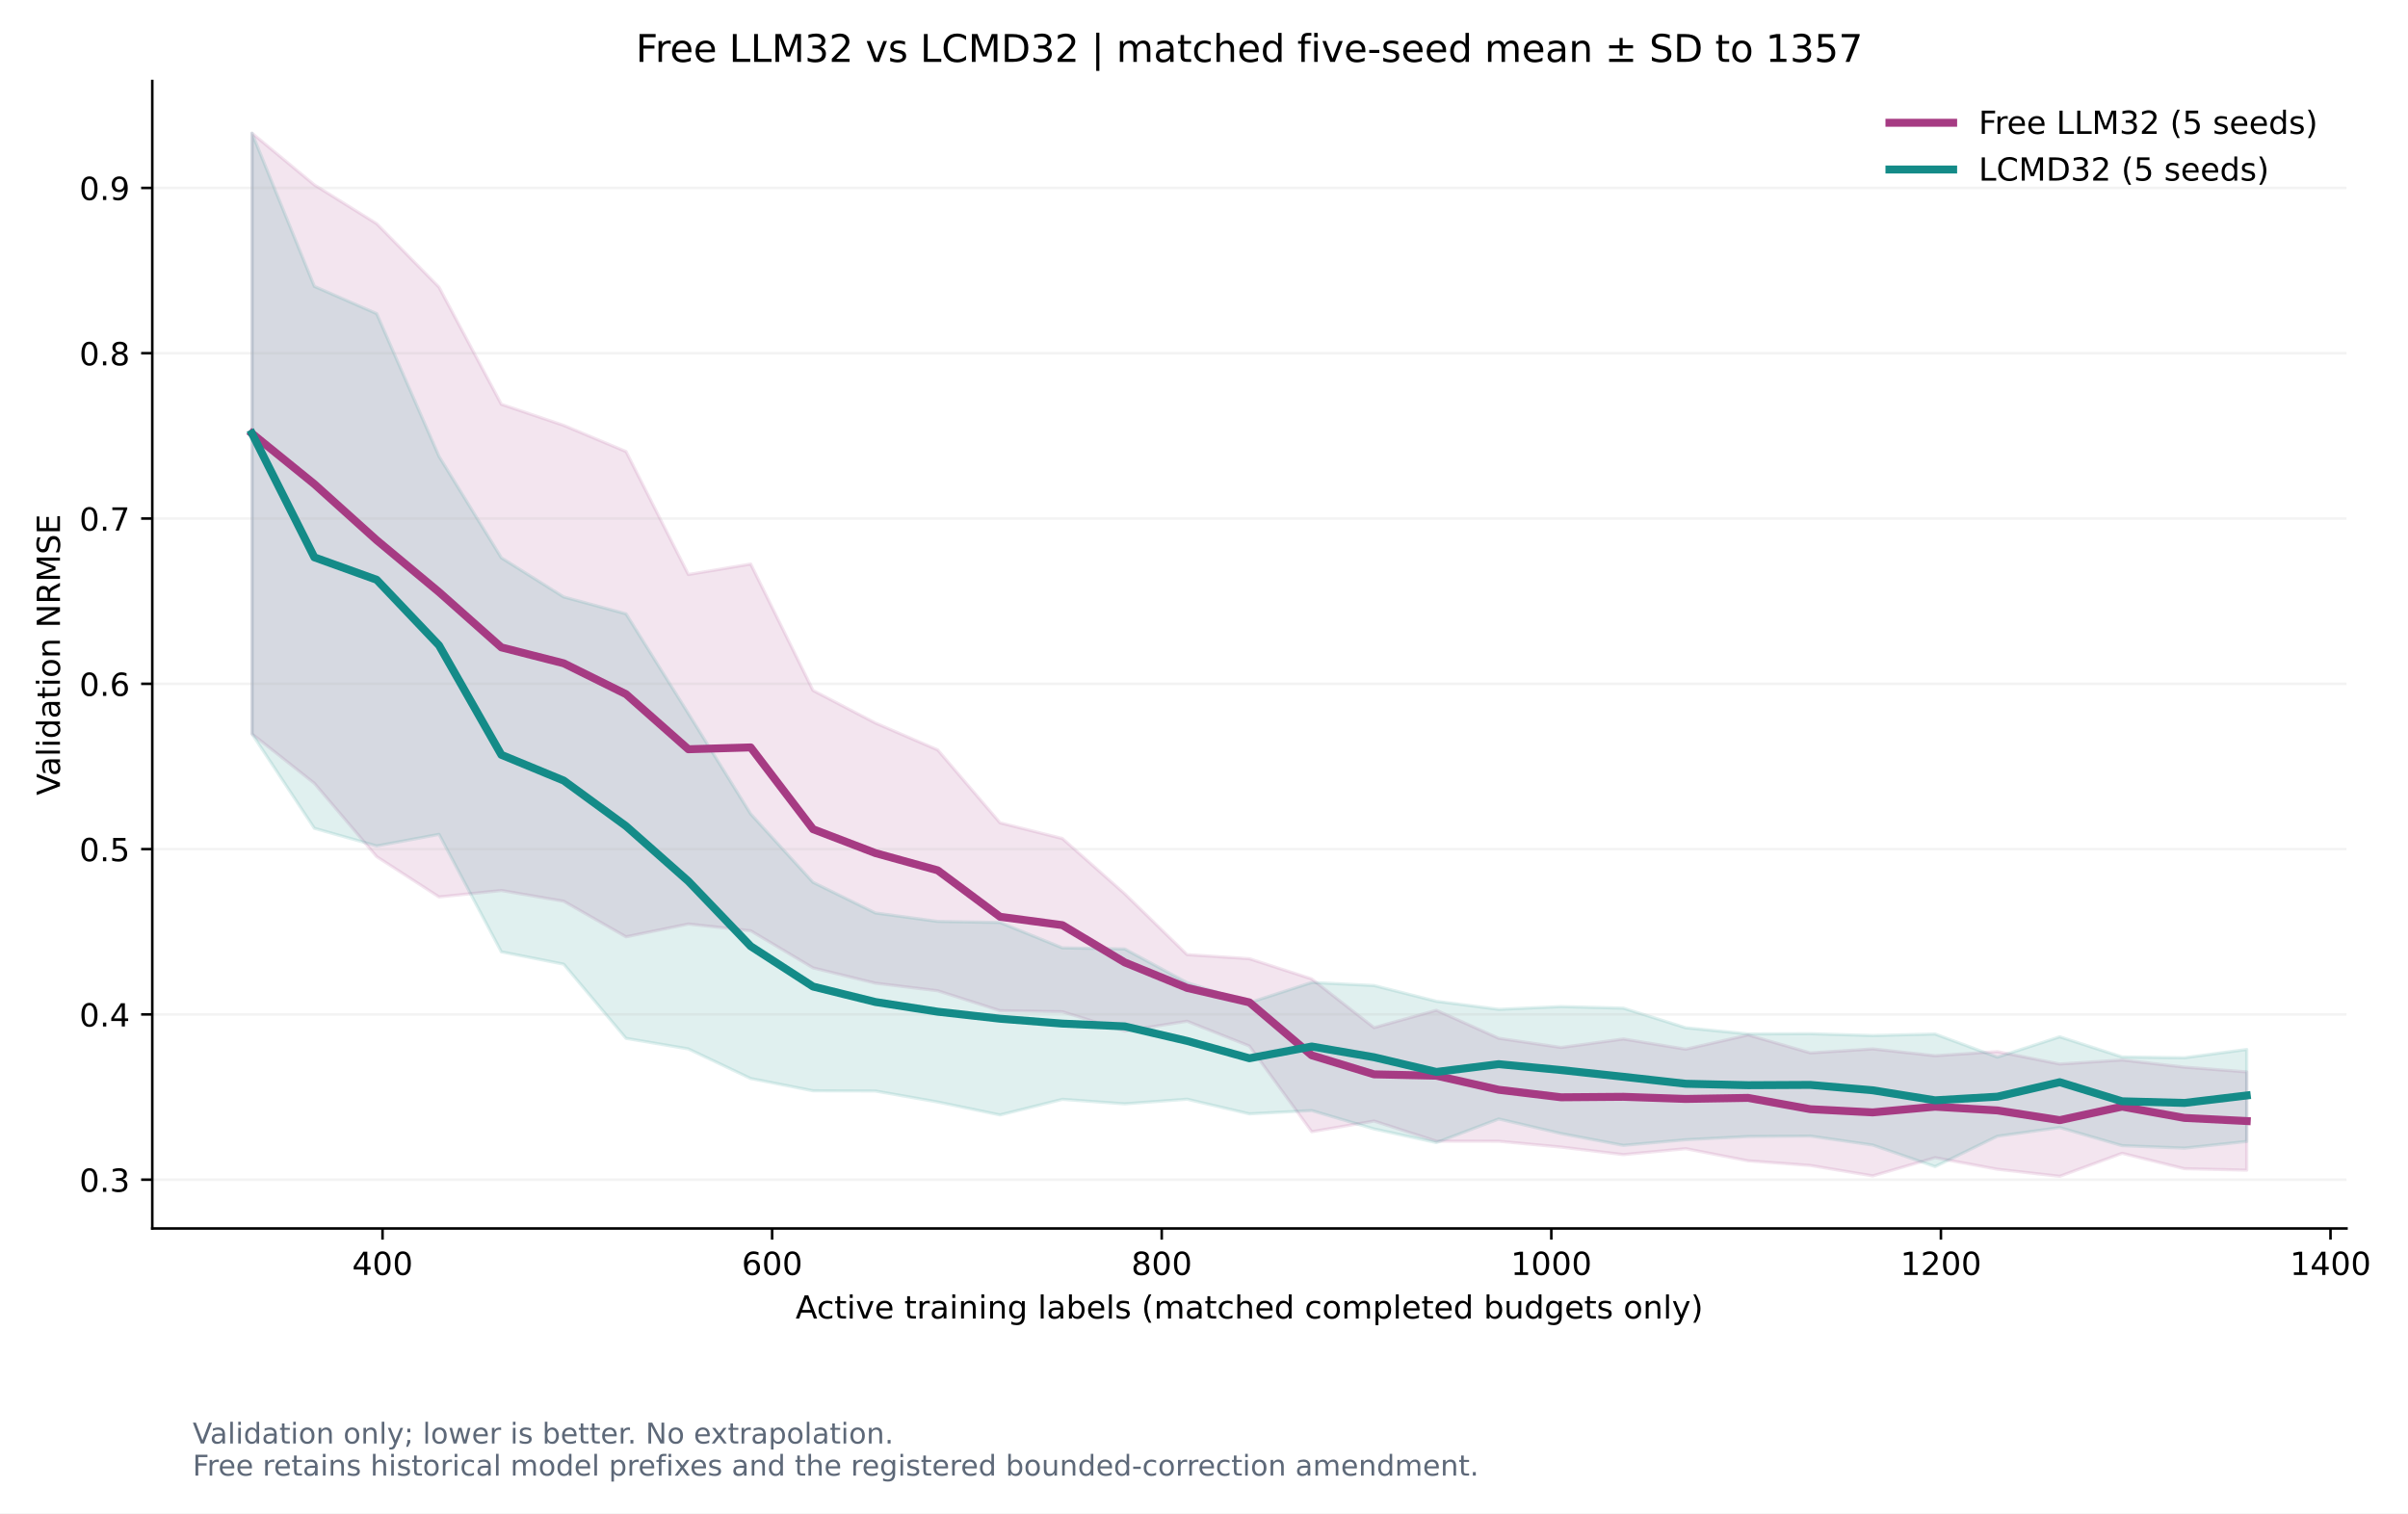
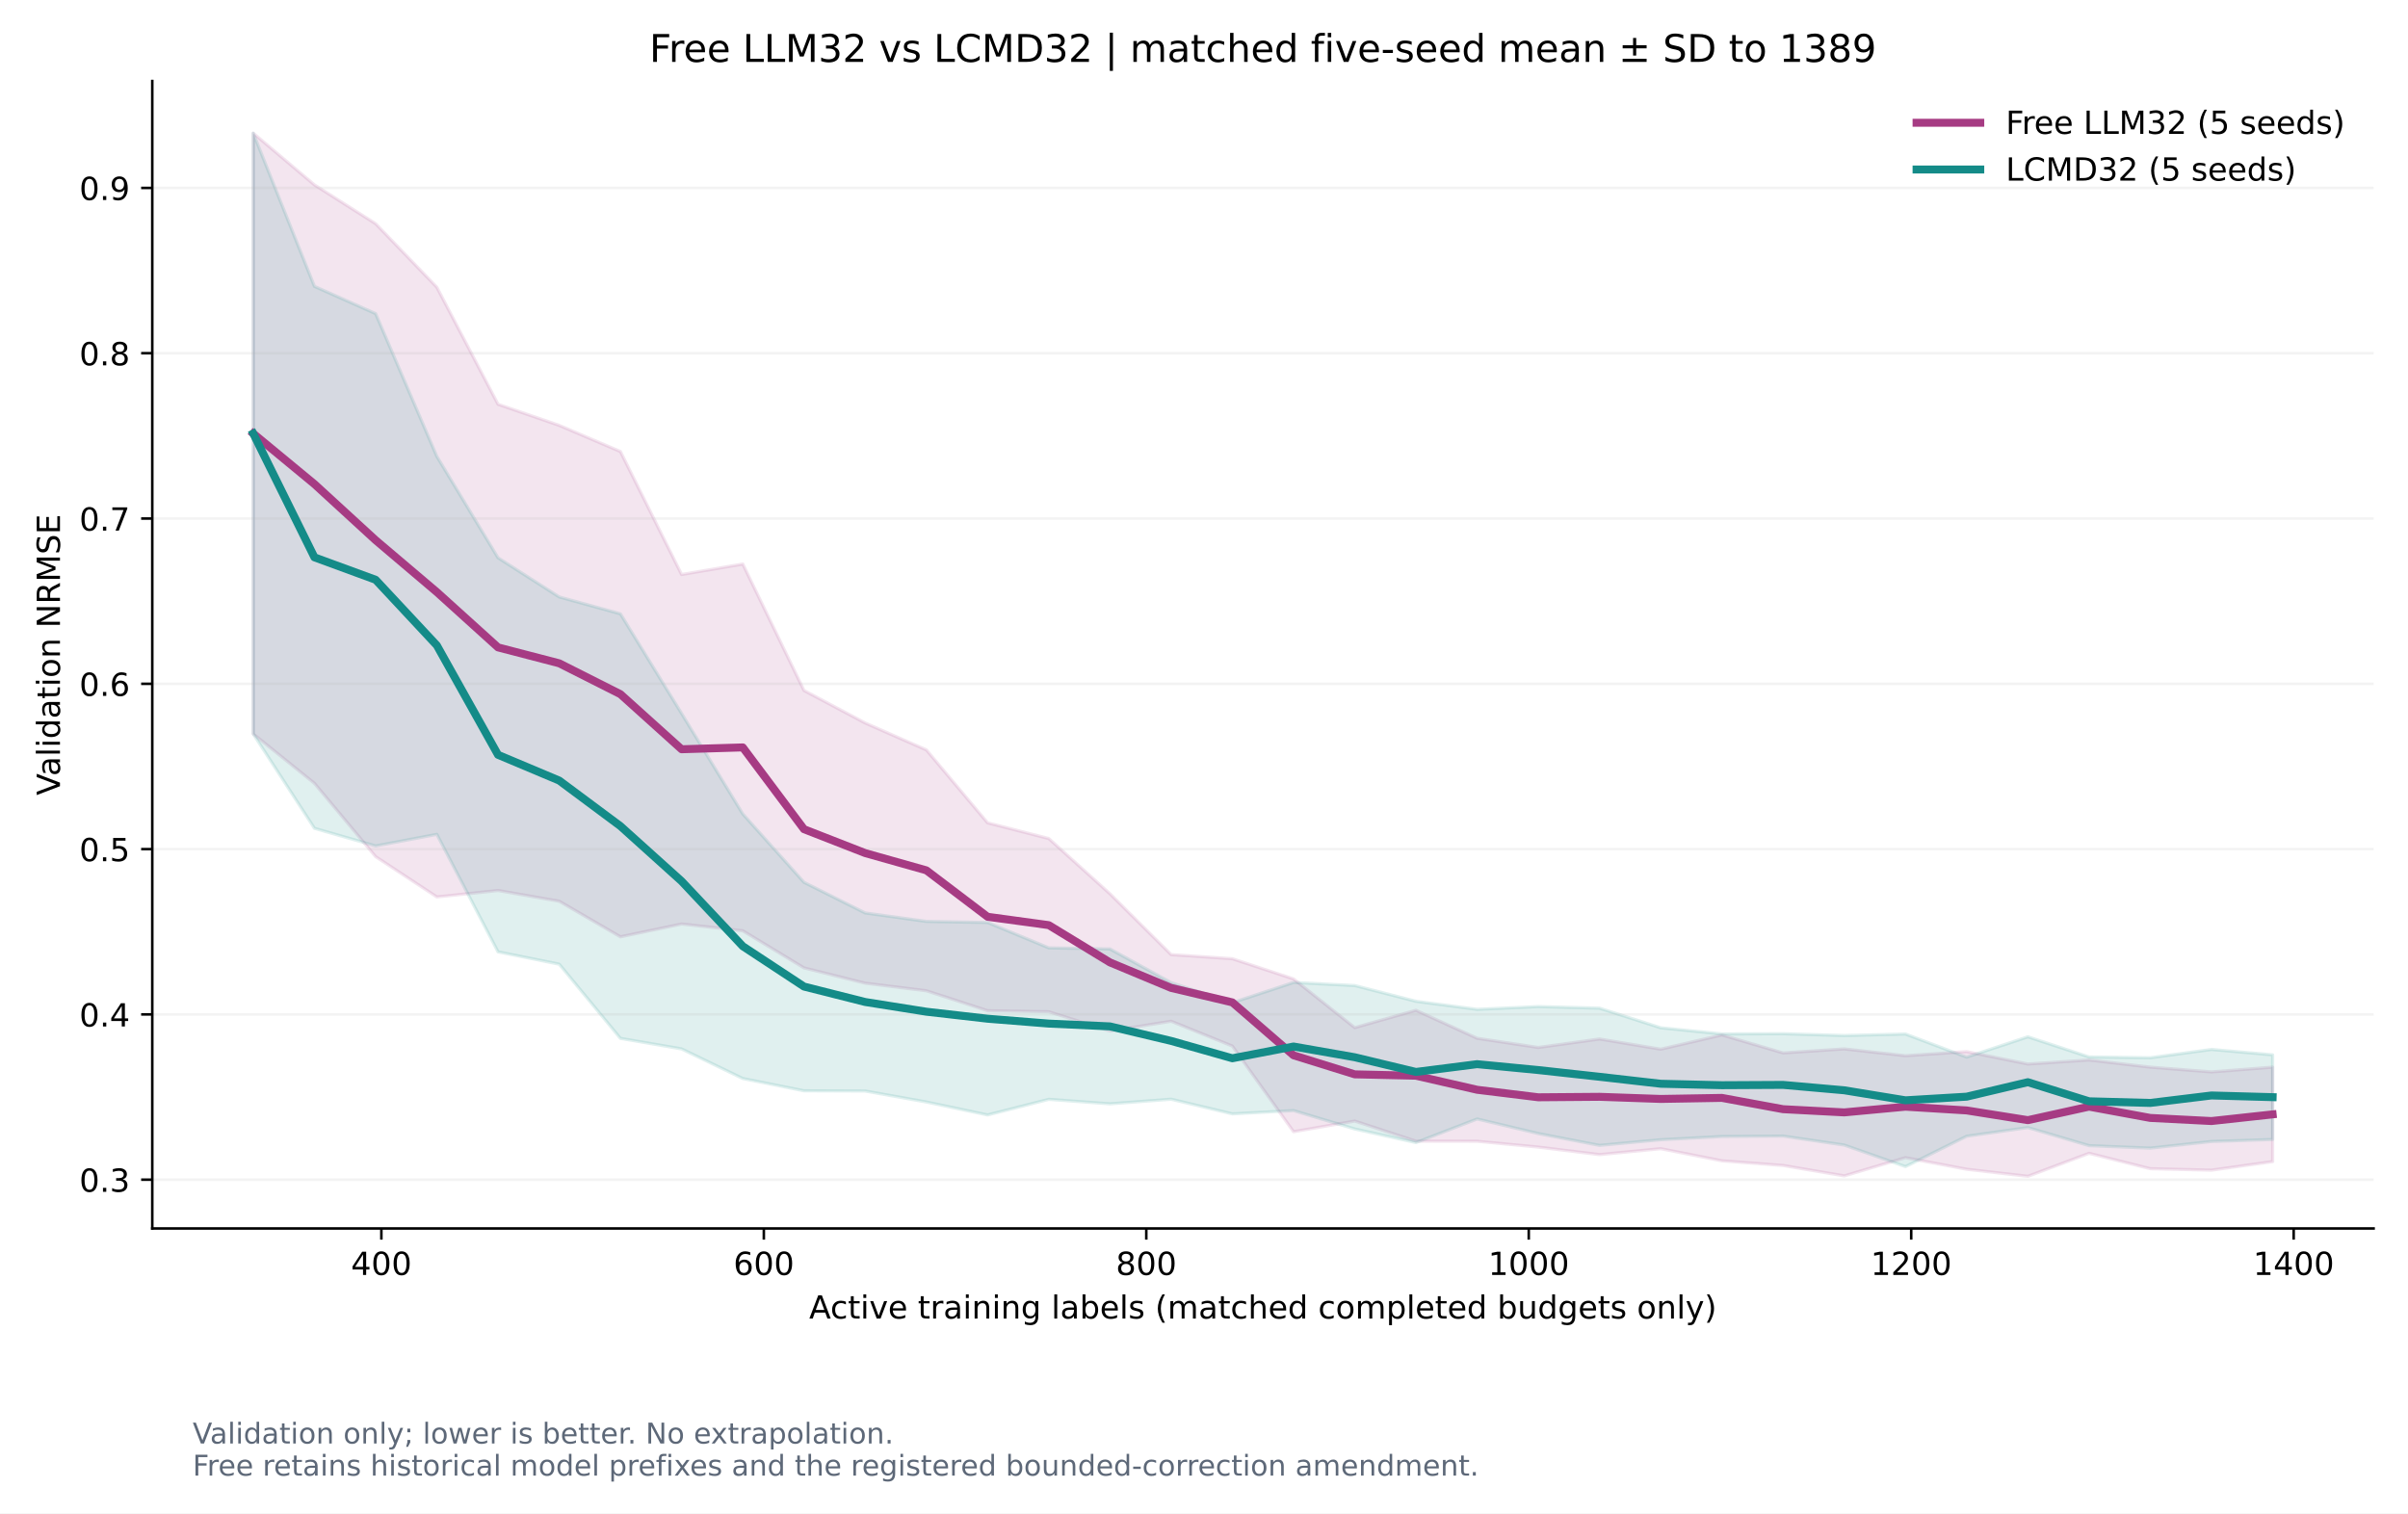
<svg xmlns="http://www.w3.org/2000/svg" xmlns:xlink="http://www.w3.org/1999/xlink" width="756pt" height="475.2pt" viewBox="0 0 756 475.2" version="1.1">
  <defs>
    <style type="text/css">*{stroke-linejoin: round; stroke-linecap: butt}</style>
  </defs>
  <g id="figure_1">
    <g id="patch_1">
      <path d="M 0 475.2  L 756 475.2  L 756 0  L 0 0  z " style="fill: #ffffff" />
    </g>
    <g id="axes_1">
      <g id="patch_2">
-         <path d="M 47.81 385.72  L 736.685 385.72  L 736.685 25.44  L 47.81 25.44  z " style="fill: #ffffff" />
+         <path d="M 47.81 385.72  L 745.2 385.72  L 745.2 25.44  L 47.81 25.44  z " style="fill: #ffffff" />
      </g>
      <g id="FillBetweenPolyCollection_1">
        <defs>
-           <path id="mb76590baef" d="M 79.123 -433.384  L 79.123 -244.755  L 98.693 -229.248  L 118.263 -206.222  L 137.833 -193.573  L 157.404 -195.598  L 176.974 -192.223  L 196.544 -181.055  L 216.115 -185.076  L 235.685 -182.949  L 255.255 -171.293  L 274.826 -166.492  L 294.396 -164.111  L 313.966 -157.852  L 333.537 -157.528  L 353.107 -151.47  L 372.677 -154.549  L 392.248 -146.755  L 411.818 -119.859  L 431.388 -123.208  L 450.959 -116.891  L 470.529 -116.857  L 490.099 -115.025  L 509.67 -112.666  L 529.24 -114.531  L 548.81 -110.721  L 568.381 -109.257  L 587.951 -105.989  L 607.521 -111.711  L 627.091 -108.071  L 646.662 -105.856  L 666.232 -113.083  L 685.802 -108.244  L 705.373 -107.784  L 705.373 -138.634  L 705.373 -138.634  L 685.802 -140.134  L 666.232 -142.381  L 646.662 -141.116  L 627.091 -145.011  L 607.521 -143.72  L 587.951 -145.86  L 568.381 -144.605  L 548.81 -150.24  L 529.24 -145.769  L 509.67 -148.975  L 490.099 -146.311  L 470.529 -149.2  L 450.959 -157.989  L 431.388 -152.54  L 411.818 -167.833  L 392.248 -174.175  L 372.677 -175.464  L 353.107 -194.564  L 333.537 -211.914  L 313.966 -216.844  L 294.396 -239.737  L 274.826 -248.194  L 255.255 -258.401  L 235.685 -298.102  L 216.115 -294.816  L 196.544 -333.427  L 176.974 -341.641  L 157.404 -348.26  L 137.833 -385.019  L 118.263 -404.957  L 98.693 -417.157  L 79.123 -433.384  z " style="stroke: #a63b83; stroke-opacity: 0.13" />
+           <path id="m6f9307ec51" d="M 79.51 -433.384  L 79.51 -244.755  L 98.721 -229.248  L 117.933 -206.222  L 137.145 -193.573  L 156.357 -195.598  L 175.569 -192.223  L 194.781 -181.055  L 213.992 -185.076  L 233.204 -182.949  L 252.416 -171.293  L 271.628 -166.492  L 290.84 -164.111  L 310.052 -157.852  L 329.264 -157.528  L 348.475 -151.47  L 367.687 -154.549  L 386.899 -146.755  L 406.111 -119.859  L 425.323 -123.208  L 444.535 -116.891  L 463.746 -116.857  L 482.958 -115.025  L 502.17 -112.666  L 521.382 -114.531  L 540.594 -110.721  L 559.806 -109.257  L 579.018 -105.989  L 598.229 -111.711  L 617.441 -108.071  L 636.653 -105.856  L 655.865 -113.083  L 675.077 -108.244  L 694.289 -107.784  L 713.5 -110.471  L 713.5 -140.136  L 713.5 -140.136  L 694.289 -138.634  L 675.077 -140.134  L 655.865 -142.381  L 636.653 -141.116  L 617.441 -145.011  L 598.229 -143.72  L 579.018 -145.86  L 559.806 -144.605  L 540.594 -150.24  L 521.382 -145.769  L 502.17 -148.975  L 482.958 -146.311  L 463.746 -149.2  L 444.535 -157.989  L 425.323 -152.54  L 406.111 -167.833  L 386.899 -174.175  L 367.687 -175.464  L 348.475 -194.564  L 329.264 -211.914  L 310.052 -216.844  L 290.84 -239.737  L 271.628 -248.194  L 252.416 -258.401  L 233.204 -298.102  L 213.992 -294.816  L 194.781 -333.427  L 175.569 -341.641  L 156.357 -348.26  L 137.145 -385.019  L 117.933 -404.957  L 98.721 -417.157  L 79.51 -433.384  z " style="stroke: #a63b83; stroke-opacity: 0.13" />
        </defs>
-         <g clip-path="url(#pce50448aa3)">
-           <use xlink:href="#mb76590baef" x="0" y="475.2" style="fill: #a63b83; fill-opacity: 0.13; stroke: #a63b83; stroke-opacity: 0.13" />
+         <g clip-path="url(#pf823b4fff7)">
+           <use xlink:href="#m6f9307ec51" x="0" y="475.2" style="fill: #a63b83; fill-opacity: 0.13; stroke: #a63b83; stroke-opacity: 0.13" />
        </g>
      </g>
      <g id="FillBetweenPolyCollection_2">
        <defs>
-           <path id="md8e65dbbb6" d="M 79.123 -433.384  L 79.123 -244.755  L 98.693 -215.122  L 118.263 -209.586  L 137.833 -213.223  L 157.404 -176.329  L 176.974 -172.46  L 196.544 -149.167  L 216.115 -145.855  L 235.685 -136.559  L 255.255 -132.703  L 274.826 -132.631  L 294.396 -129.187  L 313.966 -125.12  L 333.537 -130.021  L 353.107 -128.612  L 372.677 -130.062  L 392.248 -125.464  L 411.818 -126.496  L 431.388 -120.726  L 450.959 -116.439  L 470.529 -123.86  L 490.099 -119.281  L 509.67 -115.567  L 529.24 -117.34  L 548.81 -118.359  L 568.381 -118.486  L 587.951 -115.669  L 607.521 -108.907  L 627.091 -118.445  L 646.662 -121.158  L 666.232 -115.486  L 685.802 -114.706  L 705.373 -116.787  L 705.373 -145.689  L 705.373 -145.689  L 685.802 -143.083  L 666.232 -143.339  L 646.662 -149.659  L 627.091 -143.281  L 607.521 -150.534  L 587.951 -150.058  L 568.381 -150.634  L 548.81 -150.563  L 529.24 -152.493  L 509.67 -158.649  L 490.099 -159.154  L 470.529 -158.281  L 450.959 -160.812  L 431.388 -165.759  L 411.818 -166.724  L 392.248 -160.377  L 372.677 -166.672  L 353.107 -177.246  L 333.537 -177.588  L 313.966 -185.555  L 294.396 -185.892  L 274.826 -188.546  L 255.255 -198.169  L 235.685 -219.63  L 216.115 -251.175  L 196.544 -282.47  L 176.974 -287.77  L 157.404 -300.064  L 137.833 -331.906  L 118.263 -376.732  L 98.693 -385.29  L 79.123 -433.384  z " style="stroke: #148b88; stroke-opacity: 0.13" />
+           <path id="mb8e8a16790" d="M 79.51 -433.384  L 79.51 -244.755  L 98.721 -215.122  L 117.933 -209.586  L 137.145 -213.223  L 156.357 -176.329  L 175.569 -172.46  L 194.781 -149.167  L 213.992 -145.855  L 233.204 -136.559  L 252.416 -132.703  L 271.628 -132.631  L 290.84 -129.187  L 310.052 -125.12  L 329.264 -130.021  L 348.475 -128.612  L 367.687 -130.062  L 386.899 -125.464  L 406.111 -126.496  L 425.323 -120.726  L 444.535 -116.439  L 463.746 -123.86  L 482.958 -119.281  L 502.17 -115.567  L 521.382 -117.34  L 540.594 -118.359  L 559.806 -118.486  L 579.018 -115.669  L 598.229 -108.907  L 617.441 -118.445  L 636.653 -121.158  L 655.865 -115.486  L 675.077 -114.706  L 694.289 -116.787  L 713.5 -117.421  L 713.5 -143.999  L 713.5 -143.999  L 694.289 -145.689  L 675.077 -143.083  L 655.865 -143.339  L 636.653 -149.659  L 617.441 -143.281  L 598.229 -150.534  L 579.018 -150.058  L 559.806 -150.634  L 540.594 -150.563  L 521.382 -152.493  L 502.17 -158.649  L 482.958 -159.154  L 463.746 -158.281  L 444.535 -160.812  L 425.323 -165.759  L 406.111 -166.724  L 386.899 -160.377  L 367.687 -166.672  L 348.475 -177.246  L 329.264 -177.588  L 310.052 -185.555  L 290.84 -185.892  L 271.628 -188.546  L 252.416 -198.169  L 233.204 -219.63  L 213.992 -251.175  L 194.781 -282.47  L 175.569 -287.77  L 156.357 -300.064  L 137.145 -331.906  L 117.933 -376.732  L 98.721 -385.29  L 79.51 -433.384  z " style="stroke: #148b88; stroke-opacity: 0.13" />
        </defs>
-         <g clip-path="url(#pce50448aa3)">
-           <use xlink:href="#md8e65dbbb6" x="0" y="475.2" style="fill: #148b88; fill-opacity: 0.13; stroke: #148b88; stroke-opacity: 0.13" />
+         <g clip-path="url(#pf823b4fff7)">
+           <use xlink:href="#mb8e8a16790" x="0" y="475.2" style="fill: #148b88; fill-opacity: 0.13; stroke: #148b88; stroke-opacity: 0.13" />
        </g>
      </g>
      <g id="matplotlib.axis_1">
        <g id="xtick_1">
          <g id="line2d_1">
            <defs>
-               <path id="mc32ed9e675" d="M 0 0  L 0 3.5  " style="stroke: #000000; stroke-width: 0.8" />
+               <path id="m12ef50c81e" d="M 0 0  L 0 3.5  " style="stroke: #000000; stroke-width: 0.8" />
            </defs>
            <g>
-               <use xlink:href="#mc32ed9e675" x="120.098" y="385.72" style="stroke: #000000; stroke-width: 0.8" />
+               <use xlink:href="#m12ef50c81e" x="119.734" y="385.72" style="stroke: #000000; stroke-width: 0.8" />
            </g>
          </g>
          <g id="text_1">
-             <text style="font-size: 10px; font-family: 'DejaVu Sans'; text-anchor: middle" x="120.098" y="400.318" transform="rotate(-0 120.0979 400.3184)">400</text>
+             <text style="font-size: 10px; font-family: 'DejaVu Sans'; text-anchor: middle" x="119.734" y="400.318" transform="rotate(-0 119.7343 400.3184)">400</text>
          </g>
        </g>
        <g id="xtick_2">
          <g id="line2d_2">
            <g>
-               <use xlink:href="#mc32ed9e675" x="242.412" y="385.72" style="stroke: #000000; stroke-width: 0.8" />
+               <use xlink:href="#m12ef50c81e" x="239.808" y="385.72" style="stroke: #000000; stroke-width: 0.8" />
            </g>
          </g>
          <g id="text_2">
-             <text style="font-size: 10px; font-family: 'DejaVu Sans'; text-anchor: middle" x="242.412" y="400.318" transform="rotate(-0 242.4124 400.3184)">600</text>
+             <text style="font-size: 10px; font-family: 'DejaVu Sans'; text-anchor: middle" x="239.808" y="400.318" transform="rotate(-0 239.8084 400.3184)">600</text>
          </g>
        </g>
        <g id="xtick_3">
          <g id="line2d_3">
            <g>
-               <use xlink:href="#mc32ed9e675" x="364.727" y="385.72" style="stroke: #000000; stroke-width: 0.8" />
+               <use xlink:href="#m12ef50c81e" x="359.882" y="385.72" style="stroke: #000000; stroke-width: 0.8" />
            </g>
          </g>
          <g id="text_3">
-             <text style="font-size: 10px; font-family: 'DejaVu Sans'; text-anchor: middle" x="364.727" y="400.318" transform="rotate(-0 364.7269 400.3184)">800</text>
+             <text style="font-size: 10px; font-family: 'DejaVu Sans'; text-anchor: middle" x="359.882" y="400.318" transform="rotate(-0 359.8824 400.3184)">800</text>
          </g>
        </g>
        <g id="xtick_4">
          <g id="line2d_4">
            <g>
-               <use xlink:href="#mc32ed9e675" x="487.041" y="385.72" style="stroke: #000000; stroke-width: 0.8" />
+               <use xlink:href="#m12ef50c81e" x="479.956" y="385.72" style="stroke: #000000; stroke-width: 0.8" />
            </g>
          </g>
          <g id="text_4">
-             <text style="font-size: 10px; font-family: 'DejaVu Sans'; text-anchor: middle" x="487.041" y="400.318" transform="rotate(-0 487.0414 400.3184)">1000</text>
+             <text style="font-size: 10px; font-family: 'DejaVu Sans'; text-anchor: middle" x="479.956" y="400.318" transform="rotate(-0 479.9565 400.3184)">1000</text>
          </g>
        </g>
        <g id="xtick_5">
          <g id="line2d_5">
            <g>
-               <use xlink:href="#mc32ed9e675" x="609.356" y="385.72" style="stroke: #000000; stroke-width: 0.8" />
+               <use xlink:href="#m12ef50c81e" x="600.03" y="385.72" style="stroke: #000000; stroke-width: 0.8" />
            </g>
          </g>
          <g id="text_5">
-             <text style="font-size: 10px; font-family: 'DejaVu Sans'; text-anchor: middle" x="609.356" y="400.318" transform="rotate(-0 609.3559 400.3184)">1200</text>
+             <text style="font-size: 10px; font-family: 'DejaVu Sans'; text-anchor: middle" x="600.03" y="400.318" transform="rotate(-0 600.0305 400.3184)">1200</text>
          </g>
        </g>
        <g id="xtick_6">
          <g id="line2d_6">
            <g>
-               <use xlink:href="#mc32ed9e675" x="731.67" y="385.72" style="stroke: #000000; stroke-width: 0.8" />
+               <use xlink:href="#m12ef50c81e" x="720.105" y="385.72" style="stroke: #000000; stroke-width: 0.8" />
            </g>
          </g>
          <g id="text_6">
-             <text style="font-size: 10px; font-family: 'DejaVu Sans'; text-anchor: middle" x="731.67" y="400.318" transform="rotate(-0 731.6704 400.3184)">1400</text>
+             <text style="font-size: 10px; font-family: 'DejaVu Sans'; text-anchor: middle" x="720.105" y="400.318" transform="rotate(-0 720.1045 400.3184)">1400</text>
          </g>
        </g>
        <g id="text_7">
-           <text style="font-size: 10px; font-family: 'DejaVu Sans'; text-anchor: middle" x="392.248" y="413.997" transform="rotate(-0 392.2476 413.9966)">Active training labels (matched completed budgets only)</text>
+           <text style="font-size: 10px; font-family: 'DejaVu Sans'; text-anchor: middle" x="396.505" y="413.997" transform="rotate(-0 396.505 413.9966)">Active training labels (matched completed budgets only)</text>
        </g>
      </g>
      <g id="matplotlib.axis_2">
        <g id="ytick_1">
          <g id="line2d_7">
-             <path d="M 47.81 370.407  L 736.685 370.407  " clip-path="url(#pce50448aa3)" style="fill: none; stroke: #b0b0b0; stroke-opacity: 0.15; stroke-width: 0.8; stroke-linecap: square" />
+             <path d="M 47.81 370.407  L 745.2 370.407  " clip-path="url(#pf823b4fff7)" style="fill: none; stroke: #b0b0b0; stroke-opacity: 0.15; stroke-width: 0.8; stroke-linecap: square" />
          </g>
          <g id="line2d_8">
            <defs>
-               <path id="m9348e50ab4" d="M 0 0  L -3.5 0  " style="stroke: #000000; stroke-width: 0.8" />
+               <path id="m8bac948676" d="M 0 0  L -3.5 0  " style="stroke: #000000; stroke-width: 0.8" />
            </defs>
            <g>
-               <use xlink:href="#m9348e50ab4" x="47.81" y="370.407" style="stroke: #000000; stroke-width: 0.8" />
+               <use xlink:href="#m8bac948676" x="47.81" y="370.407" style="stroke: #000000; stroke-width: 0.8" />
            </g>
          </g>
          <g id="text_8">
            <text style="font-size: 10px; font-family: 'DejaVu Sans'; text-anchor: end" x="40.81" y="374.206" transform="rotate(-0 40.81 374.2062)">0.3</text>
          </g>
        </g>
        <g id="ytick_2">
          <g id="line2d_9">
-             <path d="M 47.81 318.507  L 736.685 318.507  " clip-path="url(#pce50448aa3)" style="fill: none; stroke: #b0b0b0; stroke-opacity: 0.15; stroke-width: 0.8; stroke-linecap: square" />
+             <path d="M 47.81 318.507  L 745.2 318.507  " clip-path="url(#pf823b4fff7)" style="fill: none; stroke: #b0b0b0; stroke-opacity: 0.15; stroke-width: 0.8; stroke-linecap: square" />
          </g>
          <g id="line2d_10">
            <g>
-               <use xlink:href="#m9348e50ab4" x="47.81" y="318.507" style="stroke: #000000; stroke-width: 0.8" />
+               <use xlink:href="#m8bac948676" x="47.81" y="318.507" style="stroke: #000000; stroke-width: 0.8" />
            </g>
          </g>
          <g id="text_9">
            <text style="font-size: 10px; font-family: 'DejaVu Sans'; text-anchor: end" x="40.81" y="322.306" transform="rotate(-0 40.81 322.306)">0.4</text>
          </g>
        </g>
        <g id="ytick_3">
          <g id="line2d_11">
-             <path d="M 47.81 266.607  L 736.685 266.607  " clip-path="url(#pce50448aa3)" style="fill: none; stroke: #b0b0b0; stroke-opacity: 0.15; stroke-width: 0.8; stroke-linecap: square" />
+             <path d="M 47.81 266.607  L 745.2 266.607  " clip-path="url(#pf823b4fff7)" style="fill: none; stroke: #b0b0b0; stroke-opacity: 0.15; stroke-width: 0.8; stroke-linecap: square" />
          </g>
          <g id="line2d_12">
            <g>
-               <use xlink:href="#m9348e50ab4" x="47.81" y="266.607" style="stroke: #000000; stroke-width: 0.8" />
+               <use xlink:href="#m8bac948676" x="47.81" y="266.607" style="stroke: #000000; stroke-width: 0.8" />
            </g>
          </g>
          <g id="text_10">
            <text style="font-size: 10px; font-family: 'DejaVu Sans'; text-anchor: end" x="40.81" y="270.406" transform="rotate(-0 40.81 270.4058)">0.5</text>
          </g>
        </g>
        <g id="ytick_4">
          <g id="line2d_13">
-             <path d="M 47.81 214.706  L 736.685 214.706  " clip-path="url(#pce50448aa3)" style="fill: none; stroke: #b0b0b0; stroke-opacity: 0.15; stroke-width: 0.8; stroke-linecap: square" />
+             <path d="M 47.81 214.706  L 745.2 214.706  " clip-path="url(#pf823b4fff7)" style="fill: none; stroke: #b0b0b0; stroke-opacity: 0.15; stroke-width: 0.8; stroke-linecap: square" />
          </g>
          <g id="line2d_14">
            <g>
-               <use xlink:href="#m9348e50ab4" x="47.81" y="214.706" style="stroke: #000000; stroke-width: 0.8" />
+               <use xlink:href="#m8bac948676" x="47.81" y="214.706" style="stroke: #000000; stroke-width: 0.8" />
            </g>
          </g>
          <g id="text_11">
            <text style="font-size: 10px; font-family: 'DejaVu Sans'; text-anchor: end" x="40.81" y="218.506" transform="rotate(-0 40.81 218.5057)">0.6</text>
          </g>
        </g>
        <g id="ytick_5">
          <g id="line2d_15">
-             <path d="M 47.81 162.806  L 736.685 162.806  " clip-path="url(#pce50448aa3)" style="fill: none; stroke: #b0b0b0; stroke-opacity: 0.15; stroke-width: 0.8; stroke-linecap: square" />
+             <path d="M 47.81 162.806  L 745.2 162.806  " clip-path="url(#pf823b4fff7)" style="fill: none; stroke: #b0b0b0; stroke-opacity: 0.15; stroke-width: 0.8; stroke-linecap: square" />
          </g>
          <g id="line2d_16">
            <g>
-               <use xlink:href="#m9348e50ab4" x="47.81" y="162.806" style="stroke: #000000; stroke-width: 0.8" />
+               <use xlink:href="#m8bac948676" x="47.81" y="162.806" style="stroke: #000000; stroke-width: 0.8" />
            </g>
          </g>
          <g id="text_12">
            <text style="font-size: 10px; font-family: 'DejaVu Sans'; text-anchor: end" x="40.81" y="166.605" transform="rotate(-0 40.81 166.6055)">0.7</text>
          </g>
        </g>
        <g id="ytick_6">
          <g id="line2d_17">
-             <path d="M 47.81 110.906  L 736.685 110.906  " clip-path="url(#pce50448aa3)" style="fill: none; stroke: #b0b0b0; stroke-opacity: 0.15; stroke-width: 0.8; stroke-linecap: square" />
+             <path d="M 47.81 110.906  L 745.2 110.906  " clip-path="url(#pf823b4fff7)" style="fill: none; stroke: #b0b0b0; stroke-opacity: 0.15; stroke-width: 0.8; stroke-linecap: square" />
          </g>
          <g id="line2d_18">
            <g>
-               <use xlink:href="#m9348e50ab4" x="47.81" y="110.906" style="stroke: #000000; stroke-width: 0.8" />
+               <use xlink:href="#m8bac948676" x="47.81" y="110.906" style="stroke: #000000; stroke-width: 0.8" />
            </g>
          </g>
          <g id="text_13">
            <text style="font-size: 10px; font-family: 'DejaVu Sans'; text-anchor: end" x="40.81" y="114.705" transform="rotate(-0 40.81 114.7053)">0.8</text>
          </g>
        </g>
        <g id="ytick_7">
          <g id="line2d_19">
-             <path d="M 47.81 59.006  L 736.685 59.006  " clip-path="url(#pce50448aa3)" style="fill: none; stroke: #b0b0b0; stroke-opacity: 0.15; stroke-width: 0.8; stroke-linecap: square" />
+             <path d="M 47.81 59.006  L 745.2 59.006  " clip-path="url(#pf823b4fff7)" style="fill: none; stroke: #b0b0b0; stroke-opacity: 0.15; stroke-width: 0.8; stroke-linecap: square" />
          </g>
          <g id="line2d_20">
            <g>
-               <use xlink:href="#m9348e50ab4" x="47.81" y="59.006" style="stroke: #000000; stroke-width: 0.8" />
+               <use xlink:href="#m8bac948676" x="47.81" y="59.006" style="stroke: #000000; stroke-width: 0.8" />
            </g>
          </g>
          <g id="text_14">
            <text style="font-size: 10px; font-family: 'DejaVu Sans'; text-anchor: end" x="40.81" y="62.805" transform="rotate(-0 40.81 62.80514)">0.9</text>
          </g>
        </g>
        <g id="text_15">
          <text style="font-size: 10px; font-family: 'DejaVu Sans'; text-anchor: middle" x="18.827" y="205.58" transform="rotate(-90 18.82719 205.58)">Validation NRMSE</text>
        </g>
      </g>
      <g id="line2d_21">
-         <path d="M 79.123 136.131  L 98.693 151.997  L 118.263 169.61  L 137.833 185.904  L 157.404 203.271  L 176.974 208.268  L 196.544 217.959  L 216.115 235.254  L 235.685 234.675  L 255.255 260.353  L 274.826 267.857  L 294.396 273.276  L 313.966 287.852  L 333.537 290.479  L 353.107 302.183  L 372.677 310.193  L 392.248 314.735  L 411.818 331.354  L 431.388 337.326  L 450.959 337.76  L 470.529 342.171  L 490.099 344.532  L 509.67 344.38  L 529.24 345.05  L 548.81 344.719  L 568.381 348.269  L 587.951 349.275  L 607.521 347.484  L 627.091 348.659  L 646.662 351.714  L 666.232 347.468  L 685.802 351.011  L 705.373 351.991  " clip-path="url(#pce50448aa3)" style="fill: none; stroke: #a63b83; stroke-width: 2.5; stroke-linecap: square" />
+         <path d="M 79.51 136.131  L 98.721 151.997  L 117.933 169.61  L 137.145 185.904  L 156.357 203.271  L 175.569 208.268  L 194.781 217.959  L 213.992 235.254  L 233.204 234.675  L 252.416 260.353  L 271.628 267.857  L 290.84 273.276  L 310.052 287.852  L 329.264 290.479  L 348.475 302.183  L 367.687 310.193  L 386.899 314.735  L 406.111 331.354  L 425.323 337.326  L 444.535 337.76  L 463.746 342.171  L 482.958 344.532  L 502.17 344.38  L 521.382 345.05  L 540.594 344.719  L 559.806 348.269  L 579.018 349.275  L 598.229 347.484  L 617.441 348.659  L 636.653 351.714  L 655.865 347.468  L 675.077 351.011  L 694.289 351.991  L 713.5 349.897  " clip-path="url(#pf823b4fff7)" style="fill: none; stroke: #a63b83; stroke-width: 2.5; stroke-linecap: square" />
      </g>
      <g id="line2d_22">
-         <path d="M 79.123 136.131  L 98.693 174.994  L 118.263 182.041  L 137.833 202.635  L 157.404 237.004  L 176.974 245.085  L 196.544 259.381  L 216.115 276.685  L 235.685 297.106  L 255.255 309.764  L 274.826 314.612  L 294.396 317.661  L 313.966 319.863  L 333.537 321.395  L 353.107 322.271  L 372.677 326.833  L 392.248 332.28  L 411.818 328.59  L 431.388 331.957  L 450.959 336.574  L 470.529 334.13  L 490.099 335.982  L 509.67 338.092  L 529.24 340.283  L 548.81 340.739  L 568.381 340.64  L 587.951 342.336  L 607.521 345.48  L 627.091 344.337  L 646.662 339.791  L 666.232 345.787  L 685.802 346.305  L 705.373 343.962  " clip-path="url(#pce50448aa3)" style="fill: none; stroke: #148b88; stroke-width: 2.5; stroke-linecap: square" />
+         <path d="M 79.51 136.131  L 98.721 174.994  L 117.933 182.041  L 137.145 202.635  L 156.357 237.004  L 175.569 245.085  L 194.781 259.381  L 213.992 276.685  L 233.204 297.106  L 252.416 309.764  L 271.628 314.612  L 290.84 317.661  L 310.052 319.863  L 329.264 321.395  L 348.475 322.271  L 367.687 326.833  L 386.899 332.28  L 406.111 328.59  L 425.323 331.957  L 444.535 336.574  L 463.746 334.13  L 482.958 335.982  L 502.17 338.092  L 521.382 340.283  L 540.594 340.739  L 559.806 340.64  L 579.018 342.336  L 598.229 345.48  L 617.441 344.337  L 636.653 339.791  L 655.865 345.787  L 675.077 346.305  L 694.289 343.962  L 713.5 344.49  " clip-path="url(#pf823b4fff7)" style="fill: none; stroke: #148b88; stroke-width: 2.5; stroke-linecap: square" />
      </g>
      <g id="patch_3">
        <path d="M 47.81 385.72  L 47.81 25.44  " style="fill: none; stroke: #000000; stroke-width: 0.8; stroke-linejoin: miter; stroke-linecap: square" />
      </g>
      <g id="patch_4">
-         <path d="M 47.81 385.72  L 736.685 385.72  " style="fill: none; stroke: #000000; stroke-width: 0.8; stroke-linejoin: miter; stroke-linecap: square" />
+         <path d="M 47.81 385.72  L 745.2 385.72  " style="fill: none; stroke: #000000; stroke-width: 0.8; stroke-linejoin: miter; stroke-linecap: square" />
      </g>
      <g id="text_16">
-         <text style="font-size: 12px; font-family: 'DejaVu Sans'; text-anchor: middle" x="392.248" y="19.44" transform="rotate(-0 392.2476 19.44)">Free LLM32 vs LCMD32 | matched five-seed mean ± SD to 1357</text>
+         <text style="font-size: 12px; font-family: 'DejaVu Sans'; text-anchor: middle" x="396.505" y="19.44" transform="rotate(-0 396.505 19.44)">Free LLM32 vs LCMD32 | matched five-seed mean ± SD to 1389</text>
      </g>
      <g id="legend_1">
        <g id="line2d_23">
-           <path d="M 593.196 38.538  L 603.196 38.538  L 613.196 38.538  " style="fill: none; stroke: #a63b83; stroke-width: 2.5; stroke-linecap: square" />
+           <path d="M 601.711 38.538  L 611.711 38.538  L 621.711 38.538  " style="fill: none; stroke: #a63b83; stroke-width: 2.5; stroke-linecap: square" />
        </g>
        <g id="text_17">
-           <text style="font-size: 10px; font-family: 'DejaVu Sans'; text-anchor: start" x="621.196" y="42.038" transform="rotate(-0 621.1962 42.03844)">Free LLM32 (5 seeds)</text>
+           <text style="font-size: 10px; font-family: 'DejaVu Sans'; text-anchor: start" x="629.711" y="42.038" transform="rotate(-0 629.7109 42.03844)">Free LLM32 (5 seeds)</text>
        </g>
        <g id="line2d_24">
-           <path d="M 593.196 53.217  L 603.196 53.217  L 613.196 53.217  " style="fill: none; stroke: #148b88; stroke-width: 2.5; stroke-linecap: square" />
+           <path d="M 601.711 53.217  L 611.711 53.217  L 621.711 53.217  " style="fill: none; stroke: #148b88; stroke-width: 2.5; stroke-linecap: square" />
        </g>
        <g id="text_18">
-           <text style="font-size: 10px; font-family: 'DejaVu Sans'; text-anchor: start" x="621.196" y="56.717" transform="rotate(-0 621.1962 56.71656)">LCMD32 (5 seeds)</text>
+           <text style="font-size: 10px; font-family: 'DejaVu Sans'; text-anchor: start" x="629.711" y="56.717" transform="rotate(-0 629.7109 56.71656)">LCMD32 (5 seeds)</text>
        </g>
      </g>
    </g>
    <g id="text_19">
      <text style="font-size: 9px; font-family: 'DejaVu Sans'; fill: #5d6878" transform="translate(60.48 453.242)">Validation only; lower is better. No extrapolation.</text>
      <text style="font-size: 9px; font-family: 'DejaVu Sans'; fill: #5d6878" transform="translate(60.48 463.32)">Free retains historical model prefixes and the registered bounded-correction amendment.</text>
    </g>
  </g>
  <defs>
-     <clipPath id="pce50448aa3">
-       <rect x="47.81" y="25.44" width="688.875" height="360.28" />
+     <clipPath id="pf823b4fff7">
+       <rect x="47.81" y="25.44" width="697.39" height="360.28" />
    </clipPath>
  </defs>
</svg>
